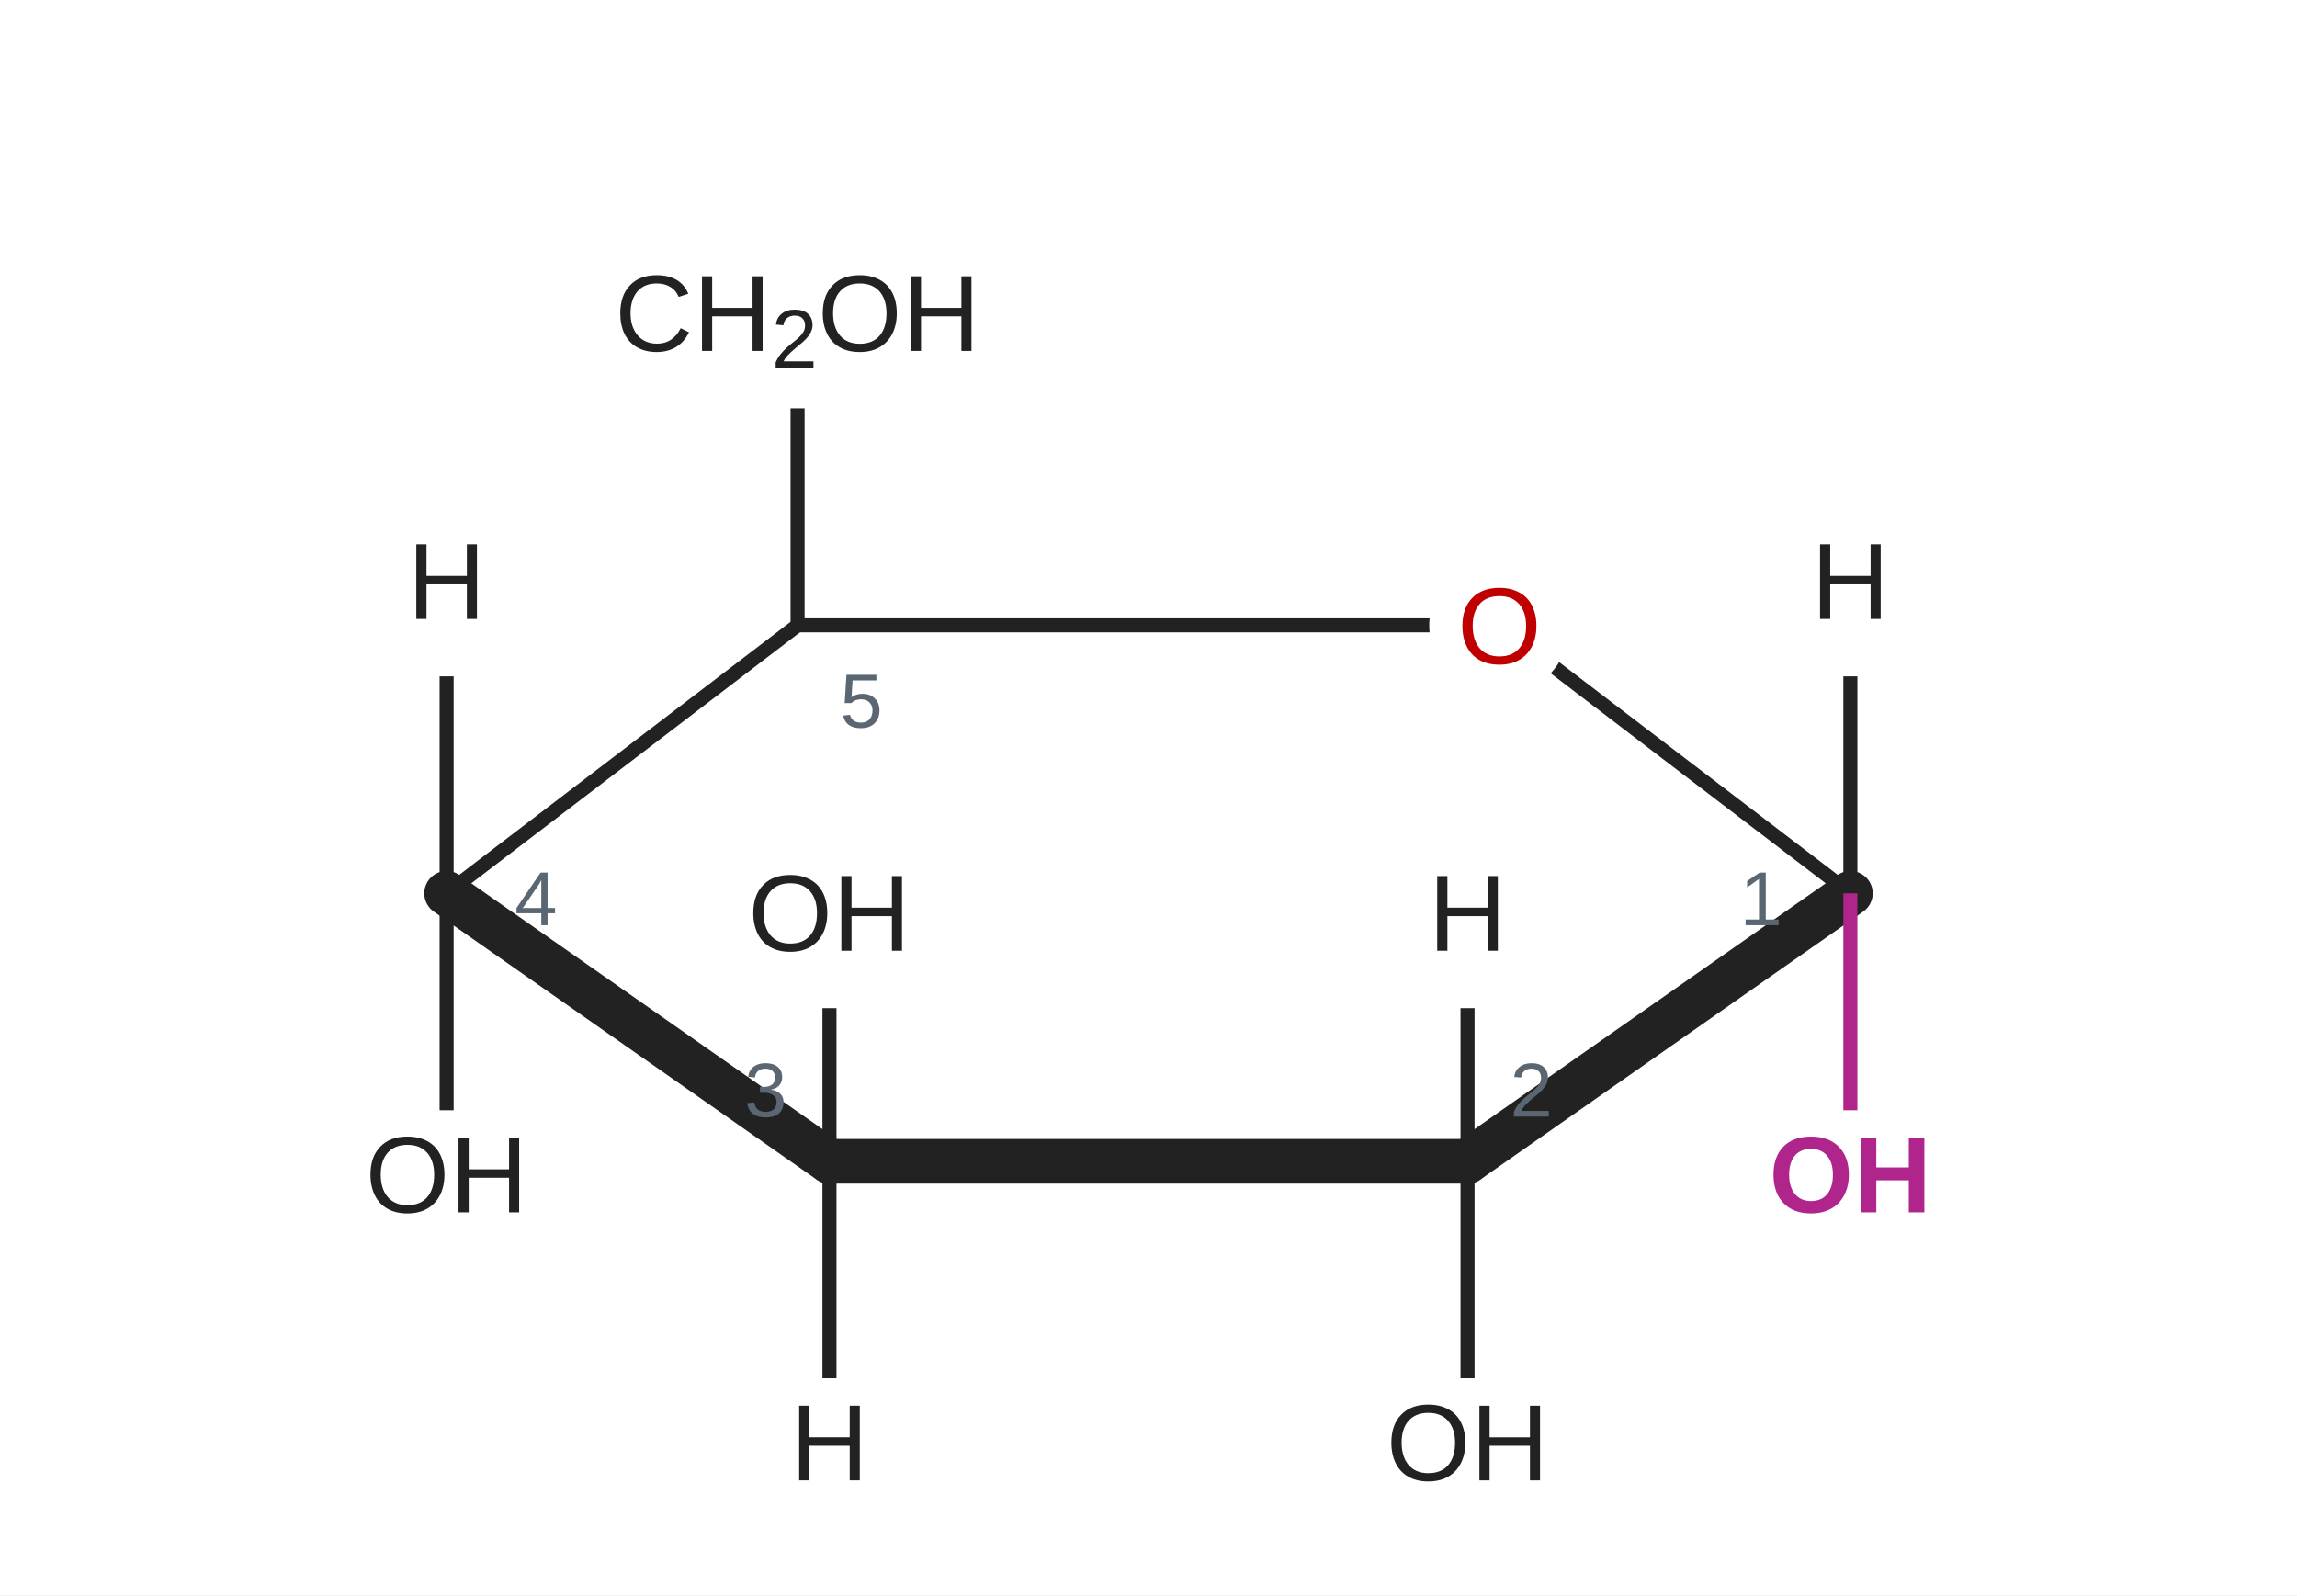
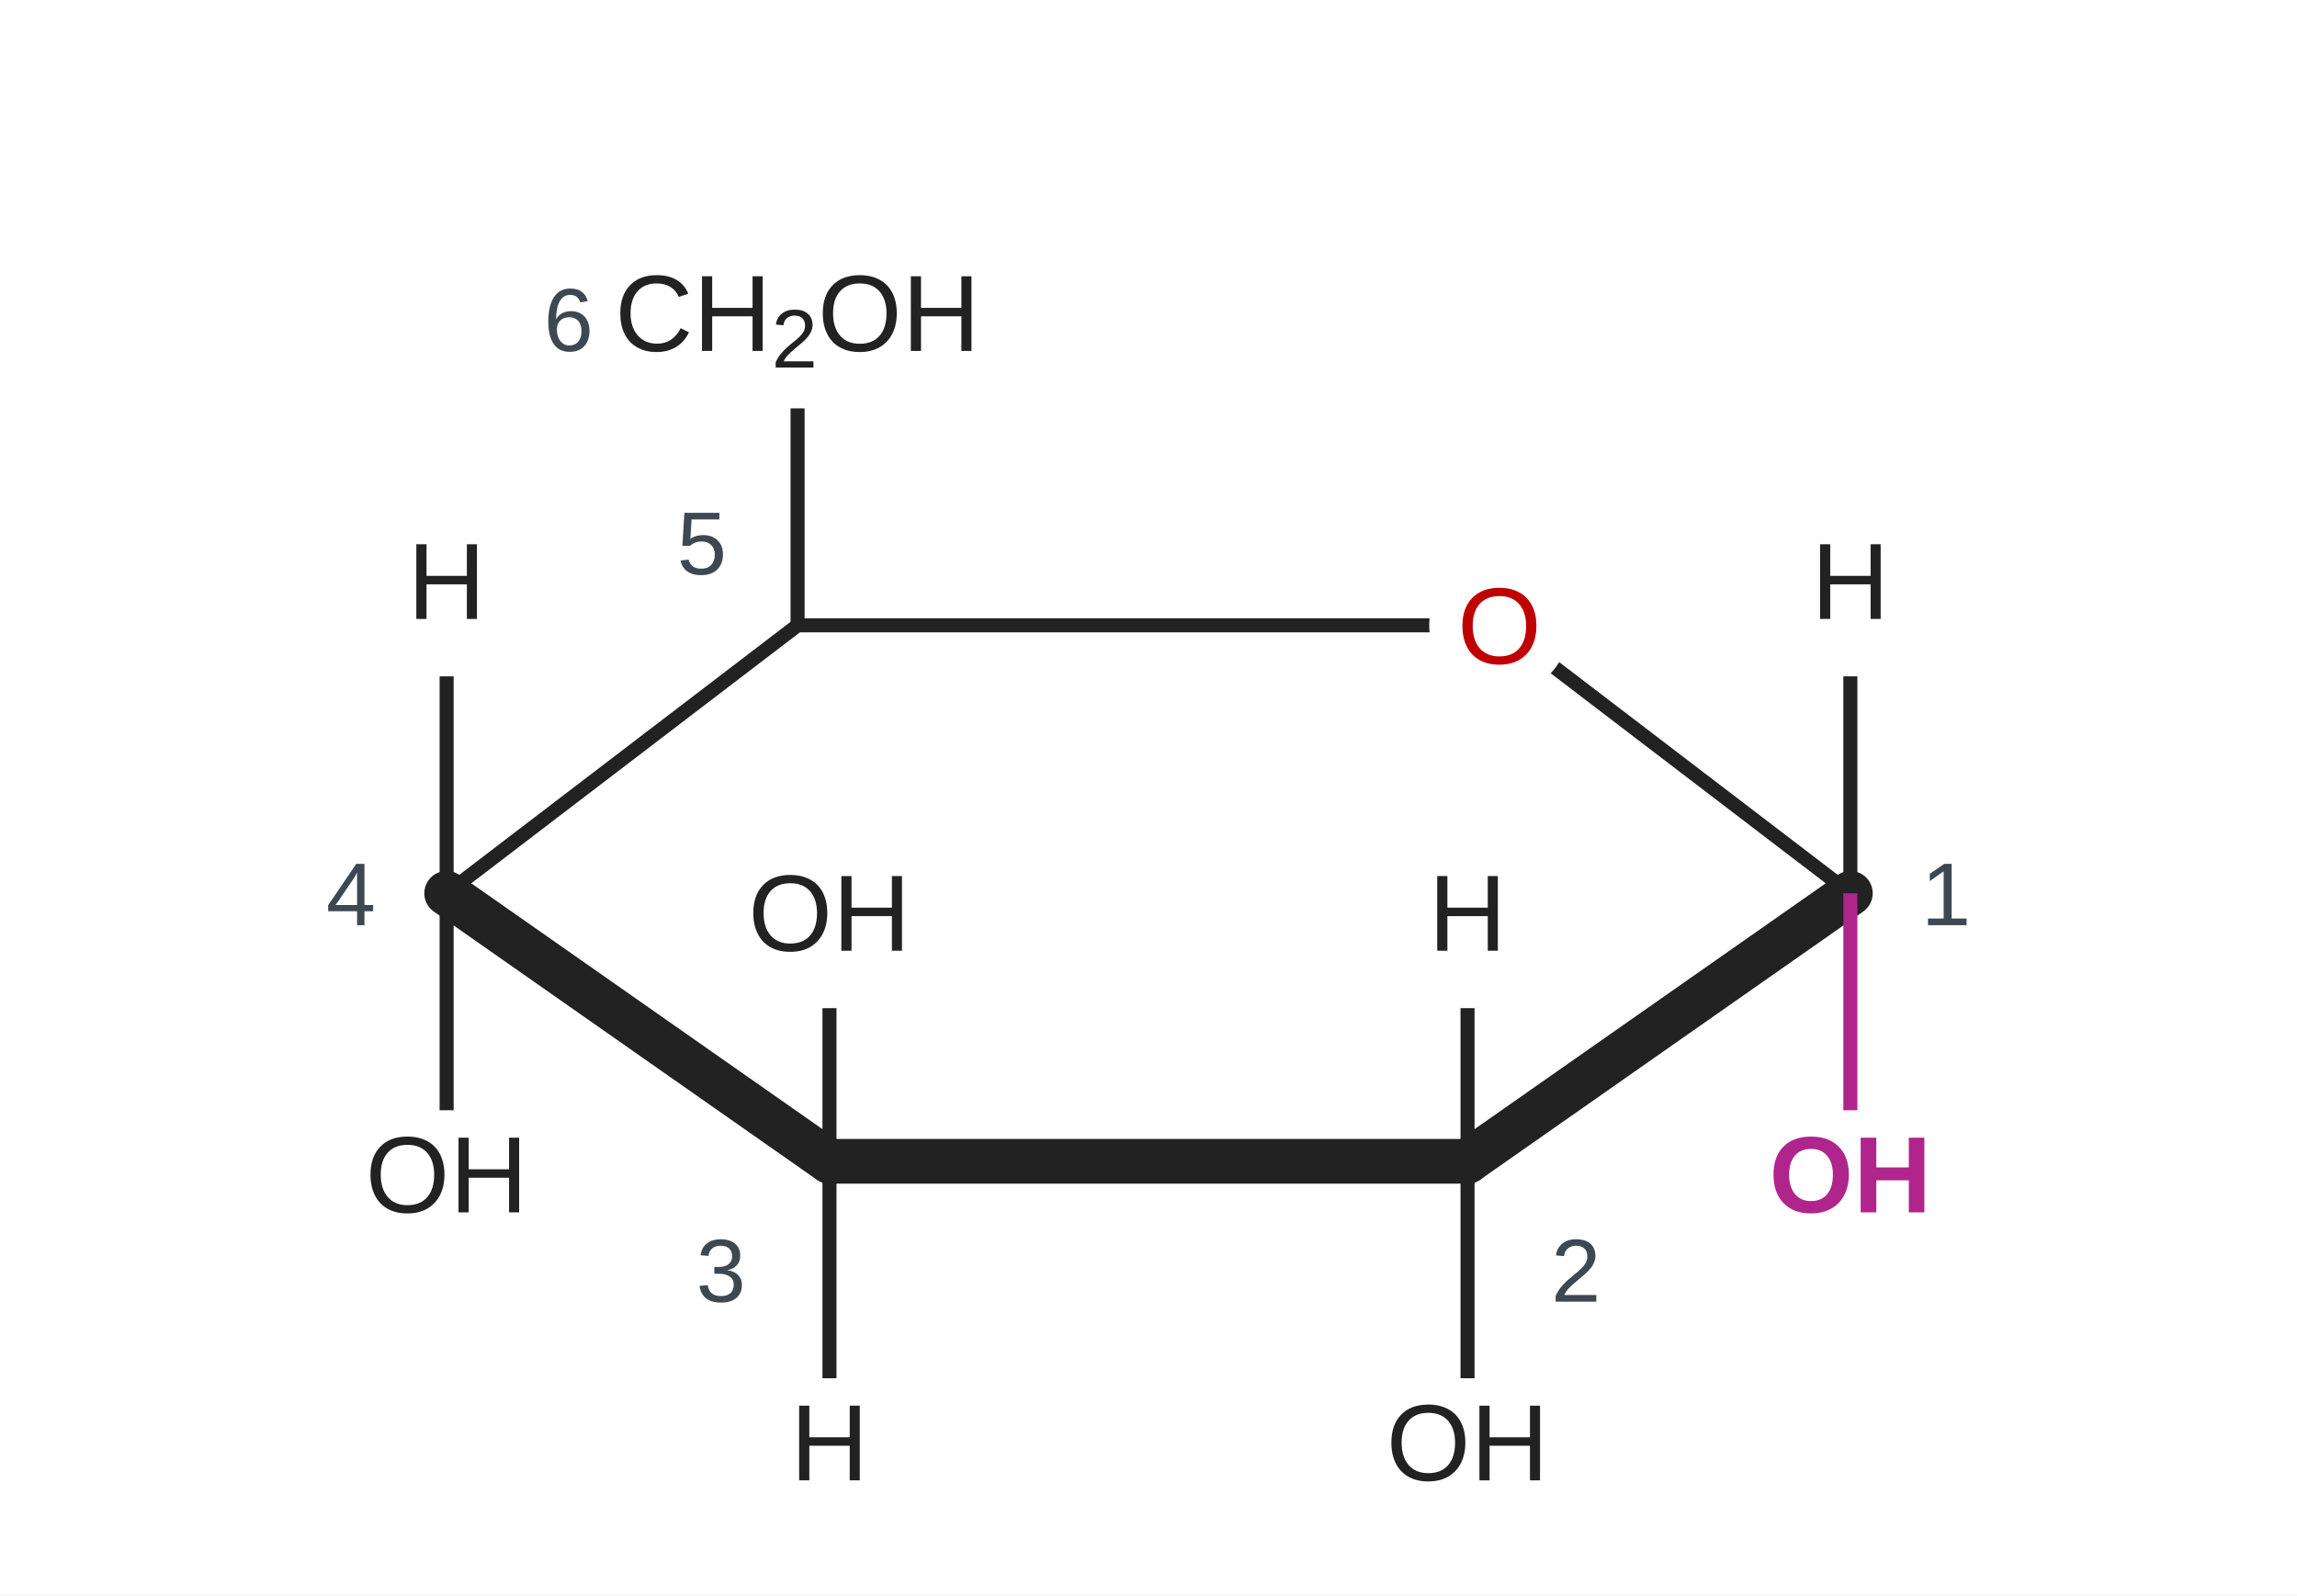
<svg xmlns="http://www.w3.org/2000/svg" viewBox="0 0 360 250" width="360" height="250" font-family="Tahoma, Arial, sans-serif" role="img" aria-label="alfa-D-glucopiranosa (proyección de Haworth)">
  <rect width="100%" height="100%" fill="#ffffff" />
  <line x1="125" y1="98" x2="235" y2="98" stroke="#222" stroke-width="2.2" stroke-linecap="round" />
  <line x1="235" y1="98" x2="290" y2="140" stroke="#222" stroke-width="2.2" stroke-linecap="round" />
  <line x1="290" y1="140" x2="230" y2="182" stroke="#222" stroke-width="7" stroke-linecap="round" />
  <line x1="230" y1="182" x2="130" y2="182" stroke="#222" stroke-width="7" stroke-linecap="round" />
  <line x1="130" y1="182" x2="70" y2="140" stroke="#222" stroke-width="7" stroke-linecap="round" />
  <line x1="70" y1="140" x2="125" y2="98" stroke="#222" stroke-width="2.2" stroke-linecap="round" />
  <line x1="230" y1="182" x2="230" y2="158" stroke="#222" stroke-width="2.2" />
  <text x="230" y="149" font-size="17" text-anchor="middle" fill="#222" font-weight="normal">H</text>
  <line x1="230" y1="182" x2="230" y2="216" stroke="#222" stroke-width="2.2" />
  <text x="230" y="232" font-size="17" text-anchor="middle" fill="#222" font-weight="normal">OH</text>
  <line x1="130" y1="182" x2="130" y2="158" stroke="#222" stroke-width="2.2" />
  <text x="130" y="149" font-size="17" text-anchor="middle" fill="#222" font-weight="normal">OH</text>
  <line x1="130" y1="182" x2="130" y2="216" stroke="#222" stroke-width="2.2" />
  <text x="130" y="232" font-size="17" text-anchor="middle" fill="#222" font-weight="normal">H</text>
  <line x1="70" y1="140" x2="70" y2="106" stroke="#222" stroke-width="2.2" />
  <text x="70" y="97" font-size="17" text-anchor="middle" fill="#222" font-weight="normal">H</text>
  <line x1="70" y1="140" x2="70" y2="174" stroke="#222" stroke-width="2.2" />
  <text x="70" y="190" font-size="17" text-anchor="middle" fill="#222" font-weight="normal">OH</text>
  <line x1="125" y1="98" x2="125" y2="64" stroke="#222" stroke-width="2.2" />
  <text x="125" y="55" font-size="17" text-anchor="middle" fill="#222" font-weight="normal">CH<tspan baseline-shift="sub" font-size="13">2</tspan>OH</text>
  <line x1="290" y1="140" x2="290" y2="106" stroke="#222" stroke-width="2.2" />
  <text x="290" y="97" font-size="17" text-anchor="middle" fill="#222" font-weight="normal">H</text>
  <line x1="290" y1="140" x2="290" y2="174" stroke="#b0258c" stroke-width="2.2" />
  <text x="290" y="190" font-size="17" text-anchor="middle" fill="#b0258c" font-weight="bold">OH</text>
  <circle cx="235" cy="98" r="11" fill="#fff" />
  <text x="235" y="104" font-size="17" text-anchor="middle" fill="#c00000">O</text>
-   <text x="276" y="145" font-size="12" text-anchor="middle" fill="#5a6772">1</text>
-   <text x="240" y="175" font-size="12" text-anchor="middle" fill="#5a6772">2</text>
-   <text x="120" y="175" font-size="12" text-anchor="middle" fill="#5a6772">3</text>
-   <text x="84" y="145" font-size="12" text-anchor="middle" fill="#5a6772">4</text>
-   <text x="135" y="114" font-size="12" text-anchor="middle" fill="#5a6772">5</text>
+   <text x="305" y="145" font-size="14" text-anchor="middle" fill="#3d4852" stroke="#fff" stroke-width="3" paint-order="stroke">1</text>
+   <text x="247" y="204" font-size="14" text-anchor="middle" fill="#3d4852" stroke="#fff" stroke-width="3" paint-order="stroke">2</text>
+   <text x="113" y="204" font-size="14" text-anchor="middle" fill="#3d4852" stroke="#fff" stroke-width="3" paint-order="stroke">3</text>
+   <text x="55" y="145" font-size="14" text-anchor="middle" fill="#3d4852" stroke="#fff" stroke-width="3" paint-order="stroke">4</text>
+   <text x="110" y="90" font-size="14" text-anchor="middle" fill="#3d4852" stroke="#fff" stroke-width="3" paint-order="stroke">5</text>
+   <text x="93" y="55" font-size="14" text-anchor="end" fill="#3d4852" stroke="#fff" stroke-width="3" paint-order="stroke">6</text>
</svg>
